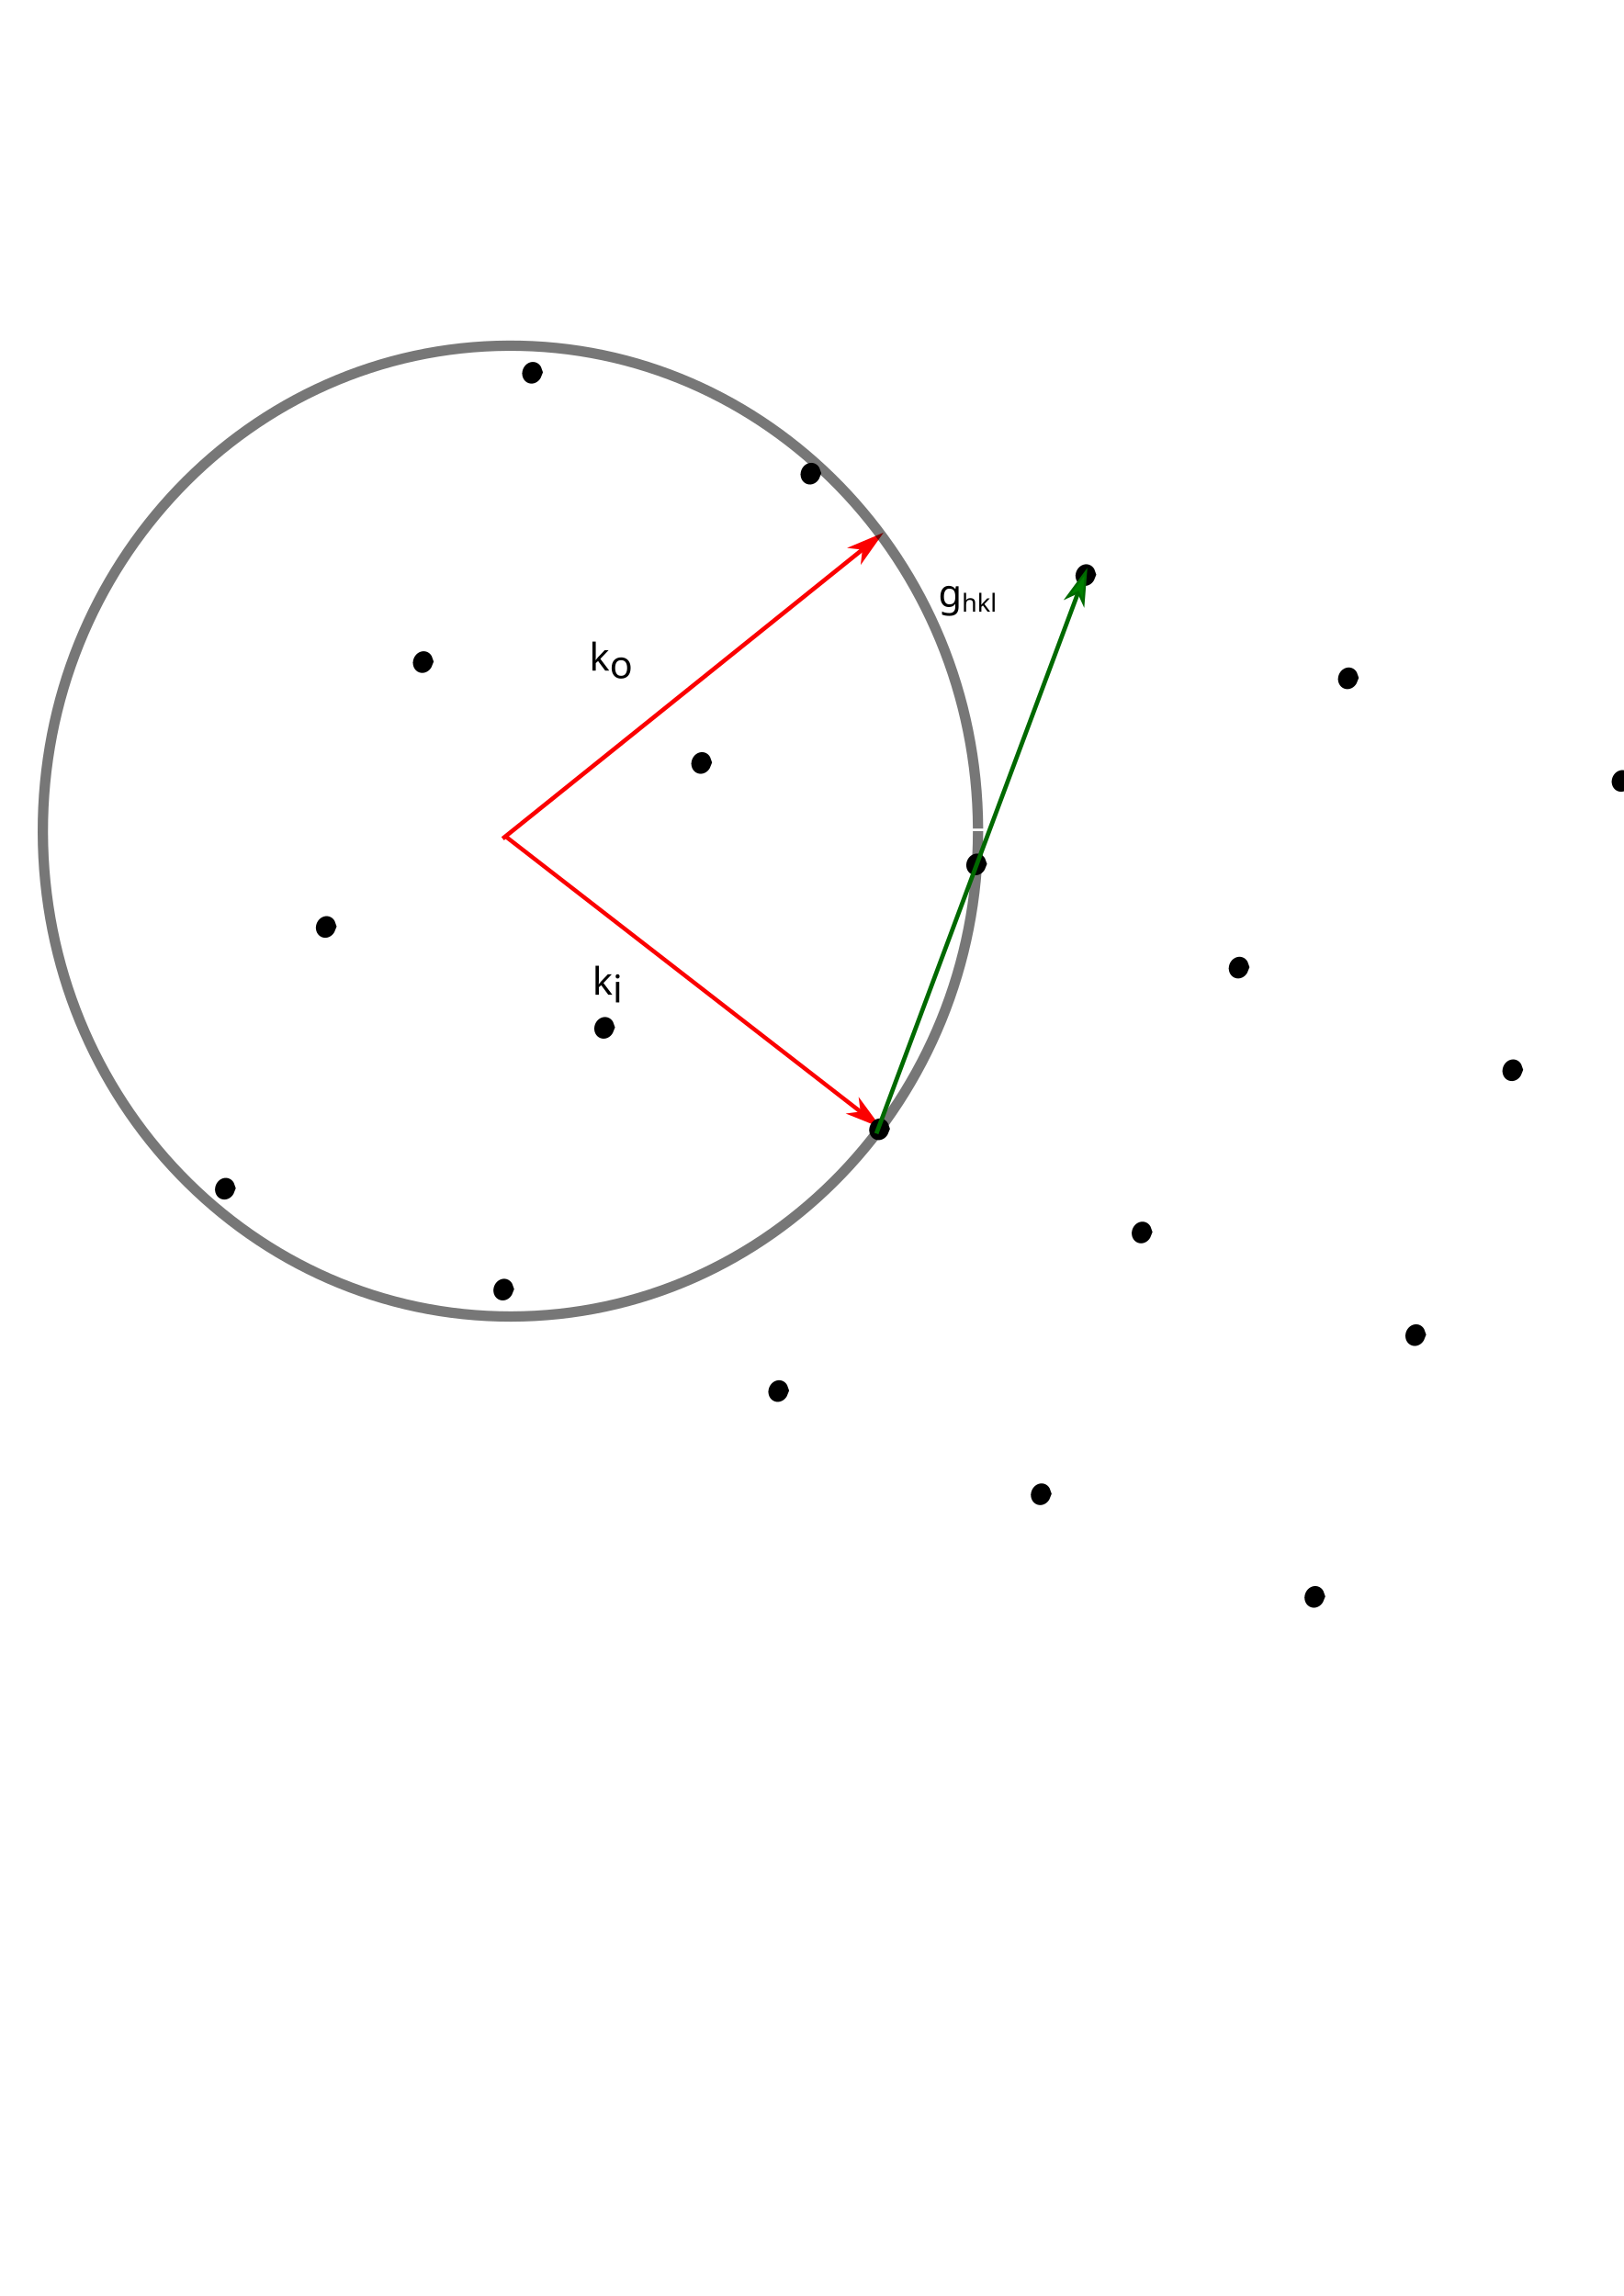
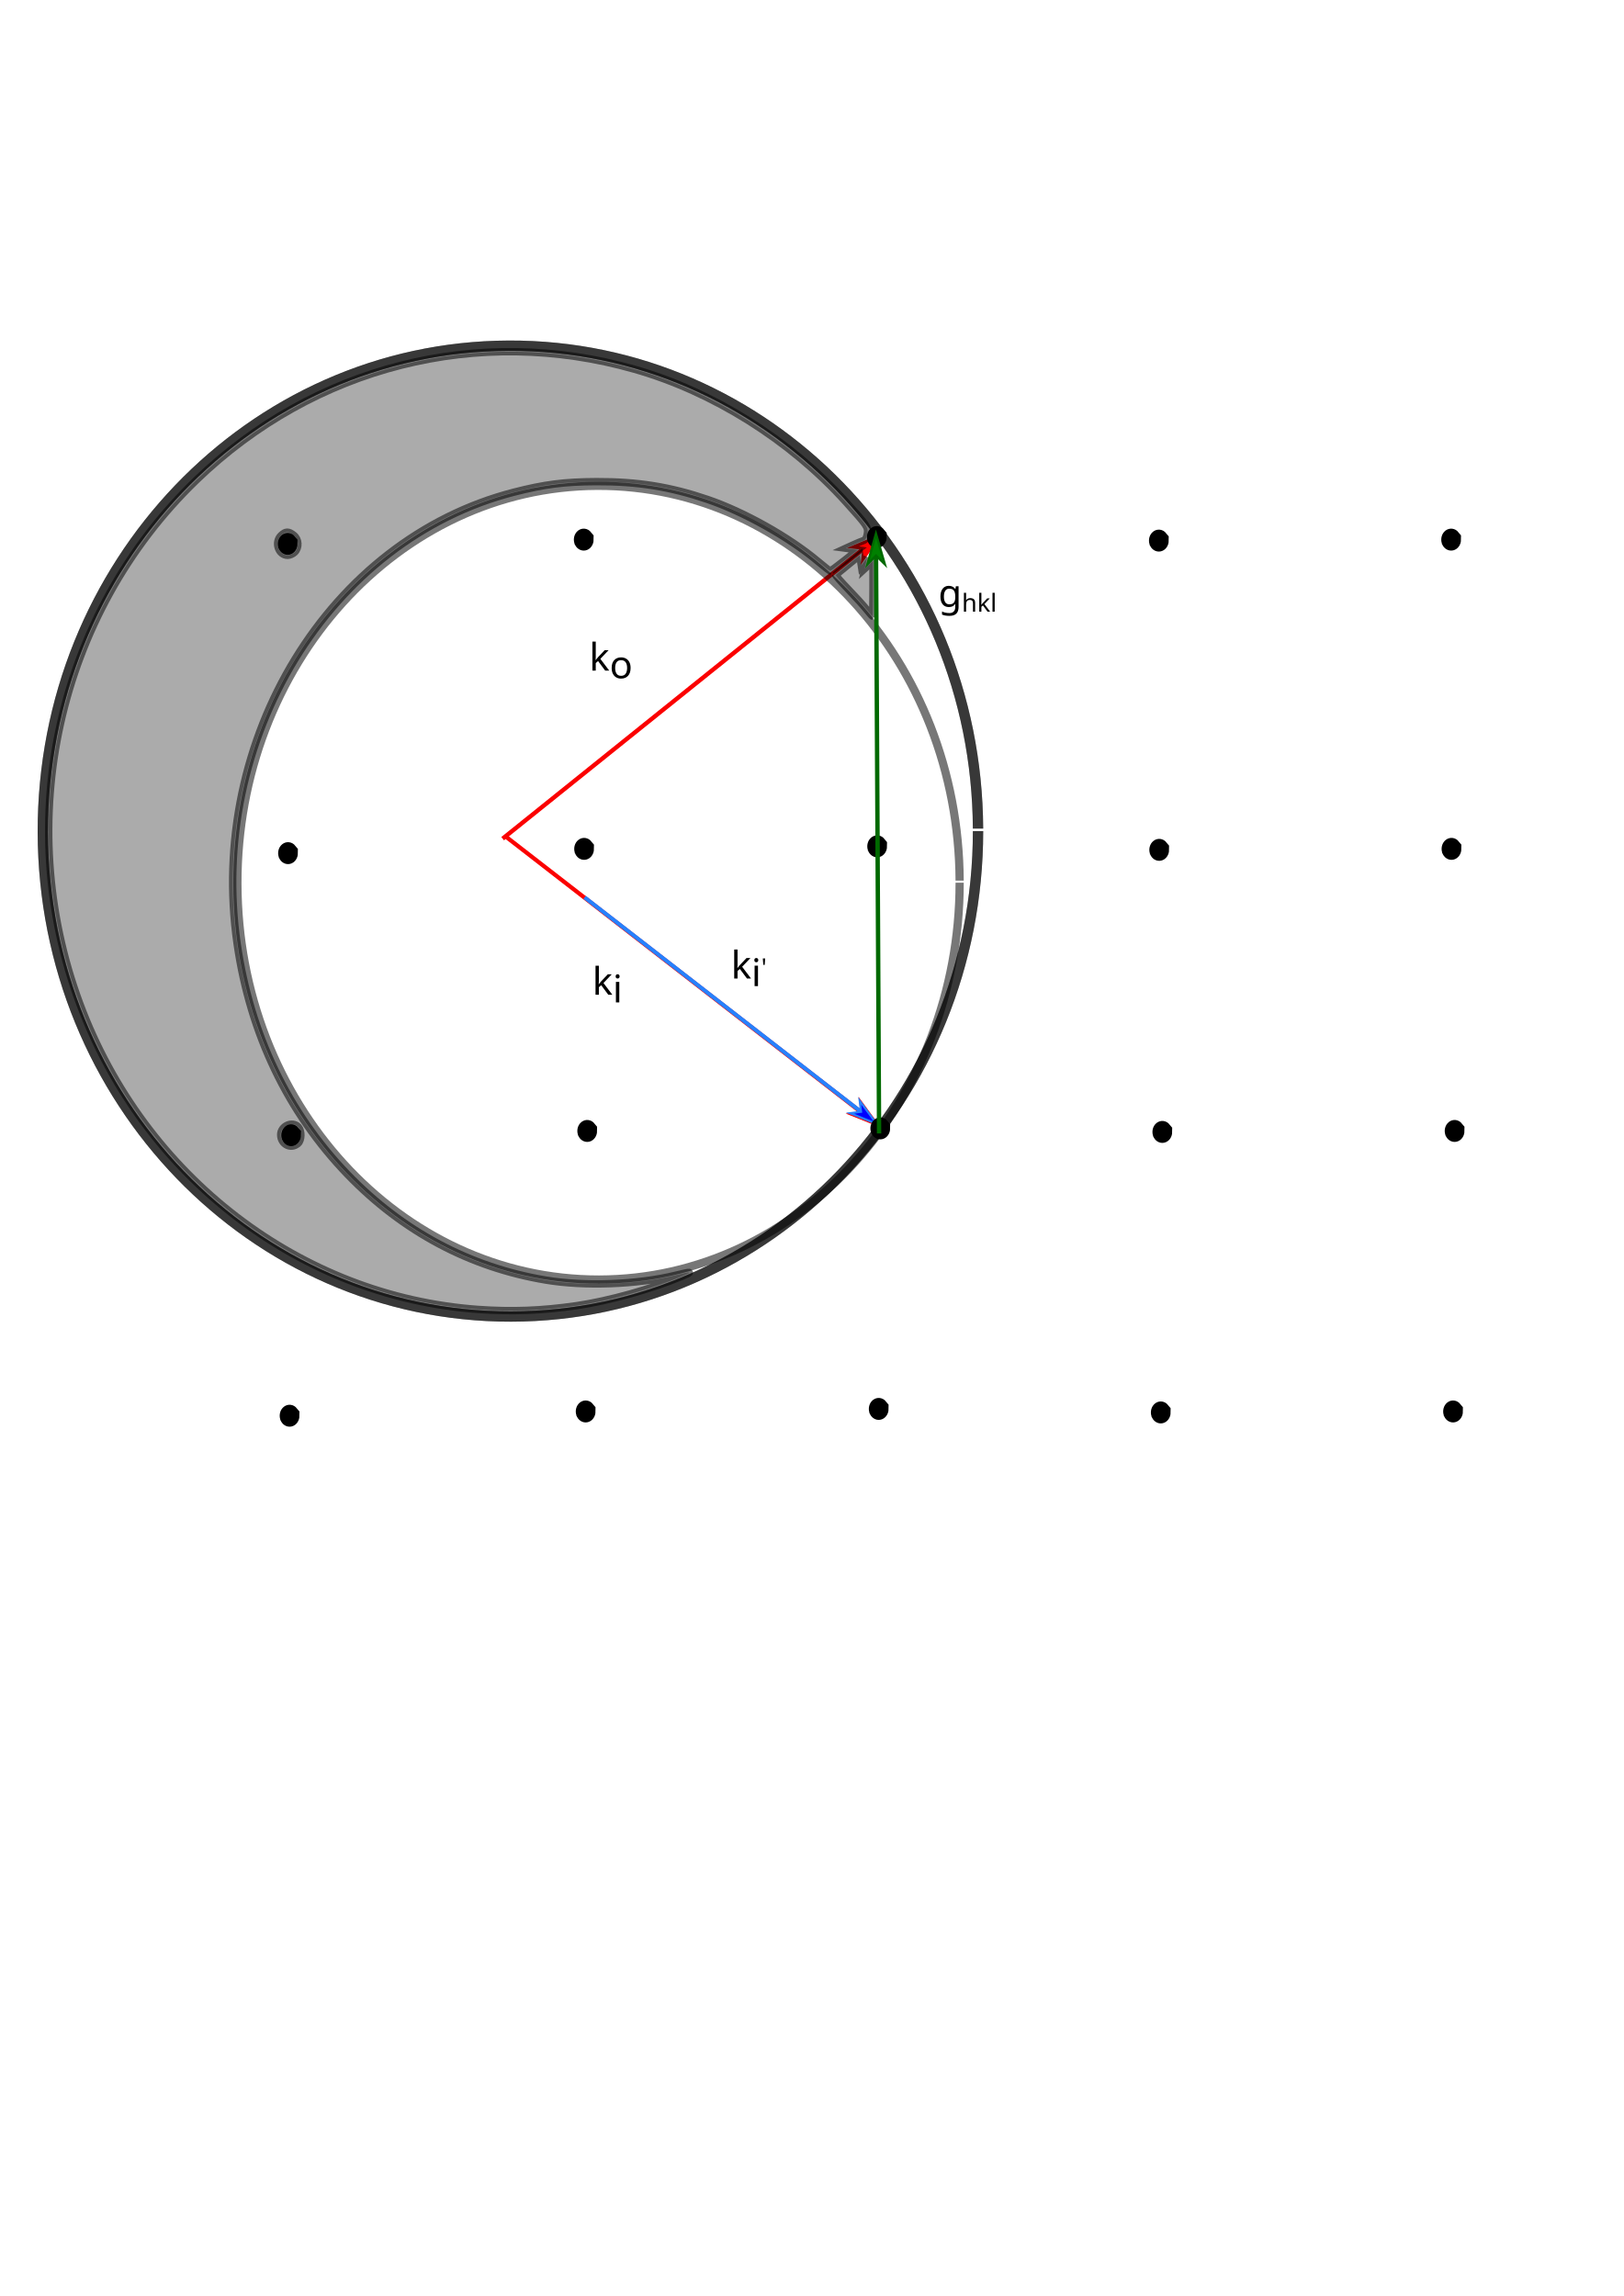
<svg xmlns="http://www.w3.org/2000/svg" width="210mm" height="297mm" viewBox="0 0 744.094 1052.362" id="svg2" version="1.1">
  <defs id="defs4">
    <marker style="overflow:visible;" id="marker8631" refX="0.0" refY="0.0" orient="auto">
      <path transform="scale(0.4) rotate(180) translate(10,0)" style="fill-rule:evenodd;stroke:#006900;stroke-width:1pt;stroke-opacity:1;fill:#008000;fill-opacity:1" d="M 0.0,0.0 L 5.0,-5.0 L -12.5,0.0 L 5.0,5.0 L 0.0,0.0 z " id="path8633" />
    </marker>
    <marker orient="auto" refY="0.0" refX="0.0" id="marker8393" style="overflow:visible;">
      <path id="path8395" d="M 0.0,0.0 L 5.0,-5.0 L -12.5,0.0 L 5.0,5.0 L 0.0,0.0 z " style="fill-rule:evenodd;stroke:#006900;stroke-width:1pt;stroke-opacity:1;fill:#008000;fill-opacity:1" transform="scale(0.4) rotate(180) translate(10,0)" />
    </marker>
    <marker orient="auto" refY="0.0" refX="0.0" id="marker8341" style="overflow:visible;">
      <path id="path8343" style="fill-rule:evenodd;stroke-width:0.625;stroke-linejoin:round;stroke:#006900;stroke-opacity:1;fill:#008000;fill-opacity:1" d="M 8.719,4.034 L -2.207,0.016 L 8.719,-4.002 C 6.973,-1.63 6.983,1.616 8.719,4.034 z " transform="scale(1.1) rotate(180) translate(1,0)" />
    </marker>
    <marker orient="auto" refY="0.0" refX="0.0" id="Arrow2Lend" style="overflow:visible;">
      <path id="path4295" style="fill-rule:evenodd;stroke-width:0.625;stroke-linejoin:round;stroke:#006900;stroke-opacity:1;fill:#008000;fill-opacity:1" d="M 8.719,4.034 L -2.207,0.016 L 8.719,-4.002 C 6.973,-1.63 6.983,1.616 8.719,4.034 z " transform="scale(1.1) rotate(180) translate(1,0)" />
    </marker>
    <marker orient="auto" refY="0.0" refX="0.0" id="Arrow1Mend" style="overflow:visible;">
      <path id="path4283" d="M 0.0,0.0 L 5.0,-5.0 L -12.5,0.0 L 5.0,5.0 L 0.0,0.0 z " style="fill-rule:evenodd;stroke:#fb0000;stroke-width:1pt;stroke-opacity:1;fill:#fb0000;fill-opacity:1" transform="scale(0.4) rotate(180) translate(10,0)" />
    </marker>
    <marker orient="auto" refY="0" refX="0" id="Arrow1Mend-1" style="overflow:visible">
      <path id="path4283-1" d="M 0,0 5,-5 -12.5,0 5,5 0,0 Z" style="fill:#fb0000;fill-opacity:1;fill-rule:evenodd;stroke:#fb0000;stroke-width:1pt;stroke-opacity:1" transform="matrix(-0.4,0,0,-0.4,-4,0)" />
    </marker>
    <marker orient="auto" refY="0" refX="0" id="Arrow1Mend-6" style="overflow:visible">
      <path id="path4283-8" d="M 0,0 5,-5 -12.5,0 5,5 0,0 Z" style="fill:#fb0000;fill-opacity:1;fill-rule:evenodd;stroke:#fb0000;stroke-width:1pt;stroke-opacity:1" transform="matrix(-0.4,0,0,-0.4,-4,0)" />
    </marker>
+     <marker orient="auto" refY="0" refX="0" id="Arrow1Mend-4" style="overflow:visible">
+       <path id="path4283-3" d="M 0,0 5,-5 -12.5,0 5,5 0,0 Z" style="fill:#0000ff;fill-opacity:1;fill-rule:evenodd;stroke:#2681ff;stroke-width:1pt;stroke-opacity:1" transform="matrix(-0.4,0,0,-0.4,-4,0)" />
+     </marker>
  </defs>
  <g id="layer1">
    <path style="fill:none;fill-rule:evenodd;stroke:#fb0000;stroke-width:1.906;stroke-linecap:butt;stroke-linejoin:miter;stroke-miterlimit:4;stroke-dasharray:none;stroke-opacity:1;marker-end:url(#Arrow1Mend)" d="m 232.14,383.727 168.762,130.909" id="path4268" />
    <path style="fill:none;fill-rule:evenodd;stroke:#fb0000;stroke-width:1.972;stroke-linecap:butt;stroke-linejoin:miter;stroke-miterlimit:4;stroke-dasharray:none;stroke-opacity:1;marker-end:url(#Arrow1Mend-6)" d="M 230.343,384.396 401.908,246.522" id="path4268-1" />
    <text xml:space="preserve" style="font-style:normal;font-weight:normal;font-size:17.5px;line-height:125%;font-family:'Abyssinica SIL';letter-spacing:0px;word-spacing:0px;fill:#000000;fill-opacity:1;stroke:none;stroke-width:1px;stroke-linecap:butt;stroke-linejoin:miter;stroke-opacity:1;-inkscape-font-specification:'Abyssinica SIL, Normal';font-stretch:normal;font-variant:normal;text-anchor:start;text-align:start;writing-mode:lr;" x="271.429" y="455.934" id="text8269">
      <tspan id="tspan8271" x="271.429" y="455.934">k<tspan style="font-size:17.5px;baseline-shift:sub;-inkscape-font-specification:'Abyssinica SIL, Normal';font-family:'Abyssinica SIL';font-weight:normal;font-style:normal;font-stretch:normal;font-variant:normal;text-anchor:start;text-align:start;writing-mode:lr;line-height:125%;" id="tspan8273">i</tspan>
      </tspan>
    </text>
    <text xml:space="preserve" style="font-style:normal;font-weight:normal;font-size:17.5px;line-height:125%;font-family:'Abyssinica SIL';letter-spacing:0px;word-spacing:0px;fill:#000000;fill-opacity:1;stroke:none;stroke-width:1px;stroke-linecap:butt;stroke-linejoin:miter;stroke-opacity:1;-inkscape-font-specification:'Abyssinica SIL, Normal';font-stretch:normal;font-variant:normal;text-anchor:start;text-align:start;writing-mode:lr;" x="270" y="307.362" id="text8275">
      <tspan id="tspan8277" x="270" y="307.362">k<tspan style="font-size:17.5px;baseline-shift:sub;-inkscape-font-specification:'Abyssinica SIL, Normal';font-family:'Abyssinica SIL';font-weight:normal;font-style:normal;font-stretch:normal;font-variant:normal;text-anchor:start;text-align:start;writing-mode:lr;line-height:125%;" id="tspan8279">o</tspan>
      </tspan>
    </text>
    <text xml:space="preserve" style="font-style:normal;font-weight:normal;font-size:15px;line-height:125%;font-family:sans-serif;letter-spacing:0px;word-spacing:0px;fill:#000000;fill-opacity:1;stroke:none;stroke-width:1px;stroke-linecap:butt;stroke-linejoin:miter;stroke-opacity:1" x="430" y="278.076" id="text8321">
      <tspan id="tspan8323" x="430" y="278.076" style="font-style:normal;font-variant:normal;font-weight:normal;font-stretch:normal;font-size:17.5px;line-height:125%;font-family:'Abyssinica SIL';-inkscape-font-specification:'Abyssinica SIL, Normal';text-align:start;writing-mode:lr-tb;text-anchor:start">g<tspan style="font-style:normal;font-variant:normal;font-weight:normal;font-stretch:normal;font-size:65%;line-height:125%;font-family:'Abyssinica SIL';-inkscape-font-specification:'Abyssinica SIL, Normal';text-align:start;writing-mode:lr-tb;baseline-shift:sub;text-anchor:start" id="tspan8325">hkl</tspan>
      </tspan>
    </text>
+     <text xml:space="preserve" style="font-style:normal;font-variant:normal;font-weight:normal;font-stretch:normal;font-size:17.5px;line-height:125%;font-family:'Abyssinica SIL';-inkscape-font-specification:'Abyssinica SIL, Normal';text-align:start;letter-spacing:0px;word-spacing:0px;writing-mode:lr-tb;text-anchor:start;fill:#000000;fill-opacity:1;stroke:none;stroke-width:1px;stroke-linecap:butt;stroke-linejoin:miter;stroke-opacity:1" x="334.982" y="448.488" id="text8269-0">
+       <tspan id="tspan8271-6" x="334.982" y="448.488">k<tspan style="font-style:normal;font-variant:normal;font-weight:normal;font-stretch:normal;font-size:17.5px;line-height:125%;font-family:'Abyssinica SIL';-inkscape-font-specification:'Abyssinica SIL, Normal';text-align:start;writing-mode:lr-tb;baseline-shift:sub;text-anchor:start" id="tspan8273-2">i<tspan style="font-size:65%;baseline-shift:super" id="tspan9593">'</tspan>
+         </tspan>
+       </tspan>
+     </text>
  </g>
  <g id="layer5" style="display:inline">
-     <path style="fill:none;fill-opacity:1;stroke:#000000;stroke-width:4.736;stroke-linejoin:miter;stroke-miterlimit:4;stroke-dasharray:none;stroke-dashoffset:0;stroke-opacity:0.535" id="path4266" d="M 448.204,380.934 A 214.29,222.489 0 0 1 234.191,603.423 214.29,222.489 0 0 1 19.624,381.511 214.29,222.489 0 0 1 233.08,158.446 214.29,222.489 0 0 1 448.201,379.78" />
+     <path style="fill:none;fill-opacity:1;stroke:#000000;stroke-width:4.736;stroke-linejoin:miter;stroke-miterlimit:4;stroke-dasharray:none;stroke-dashoffset:0;stroke-opacity:0.535;color:#000000;clip-rule:nonzero;display:inline;overflow:visible;visibility:visible;opacity:1;isolation:auto;mix-blend-mode:normal;color-interpolation:sRGB;color-interpolation-filters:linearRGB;solid-color:#000000;solid-opacity:1;fill-rule:nonzero;stroke-linecap:butt;filter-blend-mode:normal;filter-gaussianBlur-deviation:0;color-rendering:auto;image-rendering:auto;shape-rendering:auto;text-rendering:auto;enable-background:accumulate" id="path4266" d="M 448.204,380.934 A 214.29,222.489 0 0 1 234.191,603.423 214.29,222.489 0 0 1 19.624,381.511 214.29,222.489 0 0 1 233.08,158.446 214.29,222.489 0 0 1 448.201,379.78" />
+   </g>
+   <g id="layer6" style="display:inline">
+     <path style="fill:#0000ff;fill-rule:evenodd;stroke:#2681ff;stroke-width:1.795;stroke-linecap:butt;stroke-linejoin:miter;stroke-miterlimit:4;stroke-dasharray:none;stroke-opacity:1;marker-end:url(#Arrow1Mend-4)" d="M 267.918,411.311 400.284,513.987" id="path4268-8" />
+     <g id="g9612">
+       <path d="M 439.777,404.577 A 165.491,181.904 0 0 1 274.5,586.48 165.491,181.904 0 0 1 108.795,405.048 165.491,181.904 0 0 1 273.642,222.674 165.491,181.904 0 0 1 439.774,403.633" id="path4266-1" style="display:inline;fill:none;fill-opacity:1;stroke:#000000;stroke-width:3.763;stroke-linejoin:miter;stroke-miterlimit:4;stroke-dasharray:none;stroke-dashoffset:0;stroke-opacity:0.535" />
+       <path style="color:#000000;clip-rule:nonzero;display:inline;overflow:visible;visibility:visible;opacity:1;isolation:auto;mix-blend-mode:normal;color-interpolation:sRGB;color-interpolation-filters:linearRGB;solid-color:#000000;solid-opacity:1;fill:none;fill-opacity:1;fill-rule:nonzero;stroke:#000000;stroke-width:4.736;stroke-linecap:butt;stroke-linejoin:miter;stroke-miterlimit:4;stroke-dasharray:none;stroke-dashoffset:0;stroke-opacity:0.535;color-rendering:auto;image-rendering:auto;shape-rendering:auto;text-rendering:auto;enable-background:accumulate" id="path9609" d="M 448.204,380.934 A 214.29,222.489 0 0 1 234.191,603.423 214.29,222.489 0 0 1 19.624,381.511 214.29,222.489 0 0 1 233.08,158.446 214.29,222.489 0 0 1 448.201,379.78" />
+     </g>
+     <path style="color:#000000;clip-rule:nonzero;display:inline;overflow:visible;visibility:visible;opacity:1;isolation:auto;mix-blend-mode:normal;color-interpolation:sRGB;color-interpolation-filters:linearRGB;solid-color:#000000;solid-opacity:1;fill:#000000;fill-opacity:0.332;fill-rule:nonzero;stroke:#000000;stroke-width:3.383;stroke-linecap:butt;stroke-linejoin:miter;stroke-miterlimit:4;stroke-dasharray:none;stroke-dashoffset:0;stroke-opacity:0.535;color-rendering:auto;image-rendering:auto;shape-rendering:auto;text-rendering:auto;enable-background:accumulate" d="M 219.026,600.152 C 137.712,594.333 66.102,539.374 36.61,460.151 5.35,376.177 26.391,281.486 89.953,220.093 144.061,167.832 219.199,148.809 290.773,169.25 c 35.967,10.272 71.171,32.365 96.799,60.747 10.012,11.088 10.381,11.638 9.878,14.738 -0.283,1.742 -0.895,2.77 -1.827,3.066 -0.771,0.245 -2.9,1.13 -4.731,1.967 l -3.329,1.522 2.768,0.374 2.768,0.374 -6.094,4.821 c -3.351,2.652 -6.287,4.821 -6.524,4.821 -0.237,0 -2.758,-1.961 -5.603,-4.357 -13.17,-11.092 -33.889,-22.722 -50.638,-28.422 -17.145,-5.835 -32.128,-8.231 -50.963,-8.15 -14.654,0.063 -23.78,1.234 -37.857,4.856 -84.564,21.758 -140.408,113.035 -126.734,207.144 5.997,41.274 23.241,77.242 50.64,105.624 25.222,26.128 56.022,42.537 90.737,48.343 17.943,3.001 42.037,2.103 59.562,-2.22 7.417,-1.83 8.139,-1.714 2.938,0.471 -13.783,5.789 -33.699,11.345 -48.223,13.454 -16.051,2.33 -29.658,2.849 -45.313,1.729 z m -82.413,-76.082 c 1.651,-1.495 1.722,-5.746 0.124,-7.512 -2.652,-2.93 -8.104,-0.552 -8.104,3.535 0,4.497 4.775,6.877 7.979,3.977 z m -1.551,-270.961 c 2.127,-2.127 1.905,-5.95 -0.453,-7.805 -2.394,-1.883 -3.686,-1.867 -5.75,0.073 -3.283,3.084 -1.3,9.161 2.99,9.161 0.982,0 2.429,-0.643 3.214,-1.429 z" id="path9616" />
+     <path style="color:#000000;clip-rule:nonzero;display:inline;overflow:visible;visibility:visible;opacity:1;isolation:auto;mix-blend-mode:normal;color-interpolation:sRGB;color-interpolation-filters:linearRGB;solid-color:#000000;solid-opacity:1;fill:#000000;fill-opacity:0.332;fill-rule:nonzero;stroke:#000000;stroke-width:3.383;stroke-linecap:butt;stroke-linejoin:miter;stroke-miterlimit:4;stroke-dasharray:none;stroke-dashoffset:0;stroke-opacity:0.535;color-rendering:auto;image-rendering:auto;shape-rendering:auto;text-rendering:auto;enable-background:accumulate" d="m 397.16,279.359 c -1.334,-1.67 -5.134,-5.852 -8.444,-9.294 -3.31,-3.442 -5.888,-6.38 -5.729,-6.529 0.159,-0.149 2.7,-2.236 5.646,-4.639 l 5.357,-4.369 0.357,2.327 0.357,2.327 1.312,-1.786 1.312,-1.786 -0.502,2.5 -0.502,2.5 1.869,-1.732 1.869,-1.732 0,12.625 c 0,6.943 -0.107,12.625 -0.238,12.625 -0.131,0 -1.329,-1.366 -2.664,-3.036 z" id="path9622" />
  </g>
  <g id="layer4" style="display:none">
    <path style="fill:none;fill-rule:evenodd;stroke:#000000;stroke-width:2;stroke-linecap:butt;stroke-linejoin:miter;stroke-miterlimit:4;stroke-dasharray:2, 6;stroke-dashoffset:0;stroke-opacity:1" d="M 23.571,250.362 715.714,246.791" id="path8327" />
    <path style="fill:none;fill-rule:evenodd;stroke:#000000;stroke-width:2;stroke-linecap:butt;stroke-linejoin:miter;stroke-miterlimit:4;stroke-dasharray:2, 6;stroke-dashoffset:0;stroke-opacity:1" d="M 16.786,392.719 708.929,389.148" id="path8327-6" />
    <text xml:space="preserve" style="font-style:normal;font-weight:normal;font-size:15px;line-height:125%;font-family:sans-serif;letter-spacing:0px;word-spacing:0px;fill:#000000;fill-opacity:1;stroke:none;stroke-width:1px;stroke-linecap:butt;stroke-linejoin:miter;stroke-opacity:1" x="572.143" y="230.934" id="text8462">
      <tspan id="tspan8464" x="572.143" y="230.934" style="-inkscape-font-specification:'Abyssinica SIL, Normal';font-family:'Abyssinica SIL';font-weight:normal;font-style:normal;font-stretch:normal;font-variant:normal;font-size:17.5px;text-anchor:start;text-align:start;writing-mode:lr;line-height:125%">( h k l )</tspan>
    </text>
    <path style="fill:none;fill-rule:evenodd;stroke:#000000;stroke-width:1px;stroke-linecap:butt;stroke-linejoin:miter;stroke-opacity:1" d="m 665,248.791 0.714,138.571" id="path8460" />
    <text xml:space="preserve" style="font-style:normal;font-weight:normal;font-size:15px;line-height:125%;font-family:sans-serif;letter-spacing:0px;word-spacing:0px;fill:#000000;fill-opacity:1;stroke:none;stroke-width:1px;stroke-linecap:butt;stroke-linejoin:miter;stroke-opacity:1" x="617.973" y="322.539" id="text8321-5">
      <tspan id="tspan8323-2" x="617.973" y="322.539" style="font-style:normal;font-variant:normal;font-weight:normal;font-stretch:normal;font-size:17.5px;line-height:125%;font-family:'Abyssinica SIL';-inkscape-font-specification:'Abyssinica SIL, Normal';text-align:start;writing-mode:lr-tb;baseline-shift:sub;text-anchor:start">d<tspan id="tspan8503" style="-inkscape-font-specification:'Abyssinica SIL, Normal';font-family:'Abyssinica SIL';font-weight:normal;font-style:normal;font-stretch:normal;font-variant:normal;font-size:13.75px;text-anchor:start;text-align:start;writing-mode:lr;line-height:125%">hkl</tspan>
      </tspan>
    </text>
  </g>
-   <g id="layer3" style="display:none">
+   <g id="layer3" style="display:inline">
    <g id="g8517">
      <path d="m 134.35,249.291 a 2.525,3.03 0 0 1 -2.044,2.975 2.525,3.03 0 0 1 -2.823,-1.84 2.525,3.03 0 0 1 0.966,-3.677 2.525,3.03 0 0 1 3.192,0.437 l -1.817,2.105 z" id="path4136" style="fill:#000000;fill-opacity:1;stroke:#000000;stroke-width:4;stroke-linejoin:miter;stroke-miterlimit:4;stroke-dasharray:none;stroke-dashoffset:0;stroke-opacity:1" />
      <path d="m 270.034,247.332 a 2.525,3.03 0 0 1 -2.044,2.975 2.525,3.03 0 0 1 -2.823,-1.84 2.525,3.03 0 0 1 0.966,-3.677 2.525,3.03 0 0 1 3.192,0.437 l -1.817,2.105 z" id="path4136-5" style="fill:#000000;fill-opacity:1;stroke:#000000;stroke-width:4;stroke-linejoin:miter;stroke-miterlimit:4;stroke-dasharray:none;stroke-dashoffset:0;stroke-opacity:1" />
      <path d="m 404.335,246.169 a 2.525,3.03 0 0 1 -2.044,2.975 2.525,3.03 0 0 1 -2.823,-1.84 2.525,3.03 0 0 1 0.966,-3.677 2.525,3.03 0 0 1 3.192,0.437 l -1.817,2.105 z" id="path4136-3" style="fill:#000000;fill-opacity:1;stroke:#000000;stroke-width:4;stroke-linejoin:miter;stroke-miterlimit:4;stroke-dasharray:none;stroke-dashoffset:0;stroke-opacity:1" />
      <path d="m 533.59,247.782 a 2.525,3.03 0 0 1 -2.044,2.975 2.525,3.03 0 0 1 -2.823,-1.84 2.525,3.03 0 0 1 0.966,-3.677 2.525,3.03 0 0 1 3.192,0.437 l -1.817,2.105 z" id="path4136-5-8" style="fill:#000000;fill-opacity:1;stroke:#000000;stroke-width:4;stroke-linejoin:miter;stroke-miterlimit:4;stroke-dasharray:none;stroke-dashoffset:0;stroke-opacity:1" />
      <path d="m 667.534,247.332 a 2.525,3.03 0 0 1 -2.044,2.975 2.525,3.03 0 0 1 -2.823,-1.84 2.525,3.03 0 0 1 0.966,-3.677 2.525,3.03 0 0 1 3.192,0.437 l -1.817,2.105 z" id="path4136-3-8" style="fill:#000000;fill-opacity:1;stroke:#000000;stroke-width:4;stroke-linejoin:miter;stroke-miterlimit:4;stroke-dasharray:none;stroke-dashoffset:0;stroke-opacity:1" />
      <path d="m 134.513,391.036 a 2.525,3.03 0 0 1 -2.044,2.975 2.525,3.03 0 0 1 -2.823,-1.84 2.525,3.03 0 0 1 0.966,-3.677 2.525,3.03 0 0 1 3.192,0.437 l -1.817,2.105 z" id="path4136-1" style="fill:#000000;fill-opacity:1;stroke:#000000;stroke-width:4;stroke-linejoin:miter;stroke-miterlimit:4;stroke-dasharray:none;stroke-dashoffset:0;stroke-opacity:1" />
      <path d="m 270.197,389.078 a 2.525,3.03 0 0 1 -2.044,2.975 2.525,3.03 0 0 1 -2.823,-1.84 2.525,3.03 0 0 1 0.966,-3.677 2.525,3.03 0 0 1 3.192,0.437 l -1.817,2.105 z" id="path4136-5-89" style="fill:#000000;fill-opacity:1;stroke:#000000;stroke-width:4;stroke-linejoin:miter;stroke-miterlimit:4;stroke-dasharray:none;stroke-dashoffset:0;stroke-opacity:1" />
      <path d="m 404.498,387.914 a 2.525,3.03 0 0 1 -2.044,2.975 2.525,3.03 0 0 1 -2.823,-1.84 2.525,3.03 0 0 1 0.966,-3.677 2.525,3.03 0 0 1 3.192,0.437 l -1.817,2.105 z" id="path4136-3-6" style="fill:#000000;fill-opacity:1;stroke:#000000;stroke-width:4;stroke-linejoin:miter;stroke-miterlimit:4;stroke-dasharray:none;stroke-dashoffset:0;stroke-opacity:1" />
      <path d="m 533.753,389.527 a 2.525,3.03 0 0 1 -2.044,2.975 2.525,3.03 0 0 1 -2.823,-1.84 2.525,3.03 0 0 1 0.966,-3.677 2.525,3.03 0 0 1 3.192,0.437 l -1.817,2.105 z" id="path4136-5-8-4" style="fill:#000000;fill-opacity:1;stroke:#000000;stroke-width:4;stroke-linejoin:miter;stroke-miterlimit:4;stroke-dasharray:none;stroke-dashoffset:0;stroke-opacity:1" />
      <path d="m 667.697,389.078 a 2.525,3.03 0 0 1 -2.044,2.975 2.525,3.03 0 0 1 -2.823,-1.84 2.525,3.03 0 0 1 0.966,-3.677 2.525,3.03 0 0 1 3.192,0.437 l -1.817,2.105 z" id="path4136-3-8-3" style="fill:#000000;fill-opacity:1;stroke:#000000;stroke-width:4;stroke-linejoin:miter;stroke-miterlimit:4;stroke-dasharray:none;stroke-dashoffset:0;stroke-opacity:1" />
      <path d="m 135.942,520.322 a 2.525,3.03 0 0 1 -2.044,2.975 2.525,3.03 0 0 1 -2.823,-1.84 2.525,3.03 0 0 1 0.966,-3.677 2.525,3.03 0 0 1 3.192,0.437 l -1.817,2.105 z" id="path4136-33" style="fill:#000000;fill-opacity:1;stroke:#000000;stroke-width:4;stroke-linejoin:miter;stroke-miterlimit:4;stroke-dasharray:none;stroke-dashoffset:0;stroke-opacity:1" />
      <path d="m 271.625,518.364 a 2.525,3.03 0 0 1 -2.044,2.975 2.525,3.03 0 0 1 -2.823,-1.84 2.525,3.03 0 0 1 0.966,-3.677 2.525,3.03 0 0 1 3.192,0.437 l -1.817,2.105 z" id="path4136-5-86" style="fill:#000000;fill-opacity:1;stroke:#000000;stroke-width:4;stroke-linejoin:miter;stroke-miterlimit:4;stroke-dasharray:none;stroke-dashoffset:0;stroke-opacity:1" />
      <path d="m 405.926,517.2 a 2.525,3.03 0 0 1 -2.044,2.975 2.525,3.03 0 0 1 -2.823,-1.84 2.525,3.03 0 0 1 0.966,-3.677 2.525,3.03 0 0 1 3.192,0.437 l -1.817,2.105 z" id="path4136-3-0" style="fill:#000000;fill-opacity:1;stroke:#000000;stroke-width:4;stroke-linejoin:miter;stroke-miterlimit:4;stroke-dasharray:none;stroke-dashoffset:0;stroke-opacity:1" />
      <path d="m 535.181,518.813 a 2.525,3.03 0 0 1 -2.044,2.975 2.525,3.03 0 0 1 -2.823,-1.84 2.525,3.03 0 0 1 0.966,-3.677 2.525,3.03 0 0 1 3.192,0.437 l -1.817,2.105 z" id="path4136-5-8-48" style="fill:#000000;fill-opacity:1;stroke:#000000;stroke-width:4;stroke-linejoin:miter;stroke-miterlimit:4;stroke-dasharray:none;stroke-dashoffset:0;stroke-opacity:1" />
      <path d="m 669.125,518.364 a 2.525,3.03 0 0 1 -2.044,2.975 2.525,3.03 0 0 1 -2.823,-1.84 2.525,3.03 0 0 1 0.966,-3.677 2.525,3.03 0 0 1 3.192,0.437 l -1.817,2.105 z" id="path4136-3-8-8" style="fill:#000000;fill-opacity:1;stroke:#000000;stroke-width:4;stroke-linejoin:miter;stroke-miterlimit:4;stroke-dasharray:none;stroke-dashoffset:0;stroke-opacity:1" />
      <path d="m 135.228,648.893 a 2.525,3.03 0 0 1 -2.044,2.975 2.525,3.03 0 0 1 -2.823,-1.84 2.525,3.03 0 0 1 0.966,-3.677 2.525,3.03 0 0 1 3.192,0.437 l -1.817,2.105 z" id="path4136-8" style="fill:#000000;fill-opacity:1;stroke:#000000;stroke-width:4;stroke-linejoin:miter;stroke-miterlimit:4;stroke-dasharray:none;stroke-dashoffset:0;stroke-opacity:1" />
      <path d="m 270.911,646.935 a 2.525,3.03 0 0 1 -2.044,2.975 2.525,3.03 0 0 1 -2.823,-1.84 2.525,3.03 0 0 1 0.966,-3.677 2.525,3.03 0 0 1 3.192,0.437 l -1.817,2.105 z" id="path4136-5-9" style="fill:#000000;fill-opacity:1;stroke:#000000;stroke-width:4;stroke-linejoin:miter;stroke-miterlimit:4;stroke-dasharray:none;stroke-dashoffset:0;stroke-opacity:1" />
      <path d="m 405.212,645.771 a 2.525,3.03 0 0 1 -2.044,2.975 2.525,3.03 0 0 1 -2.823,-1.84 2.525,3.03 0 0 1 0.966,-3.677 2.525,3.03 0 0 1 3.192,0.437 l -1.817,2.105 z" id="path4136-3-7" style="fill:#000000;fill-opacity:1;stroke:#000000;stroke-width:4;stroke-linejoin:miter;stroke-miterlimit:4;stroke-dasharray:none;stroke-dashoffset:0;stroke-opacity:1" />
      <path d="m 534.467,647.384 a 2.525,3.03 0 0 1 -2.044,2.975 2.525,3.03 0 0 1 -2.823,-1.84 2.525,3.03 0 0 1 0.966,-3.677 2.525,3.03 0 0 1 3.192,0.437 l -1.817,2.105 z" id="path4136-5-8-7" style="fill:#000000;fill-opacity:1;stroke:#000000;stroke-width:4;stroke-linejoin:miter;stroke-miterlimit:4;stroke-dasharray:none;stroke-dashoffset:0;stroke-opacity:1" />
      <path d="m 668.411,646.935 a 2.525,3.03 0 0 1 -2.044,2.975 2.525,3.03 0 0 1 -2.823,-1.84 2.525,3.03 0 0 1 0.966,-3.677 2.525,3.03 0 0 1 3.192,0.437 l -1.817,2.105 z" id="path4136-3-8-6" style="fill:#000000;fill-opacity:1;stroke:#000000;stroke-width:4;stroke-linejoin:miter;stroke-miterlimit:4;stroke-dasharray:none;stroke-dashoffset:0;stroke-opacity:1" />
    </g>
    <path style="fill:#008000;fill-rule:evenodd;stroke:#006900;stroke-width:2;stroke-linecap:butt;stroke-linejoin:miter;stroke-miterlimit:4;stroke-dasharray:none;stroke-opacity:1;marker-end:url(#marker8631)" d="M 402.857,519.505 401.429,246.648" id="path8281" />
  </g>
  <g style="display:none" id="g8585">
    <g id="g8743" transform="matrix(0.9757029,0.2190978,-0.2190978,0.9757029,122.8524,-75.55022)">
      <g id="g8587">
        <path d="m 134.35,249.291 a 2.525,3.03 0 0 1 -2.044,2.975 2.525,3.03 0 0 1 -2.823,-1.84 2.525,3.03 0 0 1 0.966,-3.677 2.525,3.03 0 0 1 3.192,0.437 l -1.817,2.105 z" id="path8589" style="fill:#000000;fill-opacity:1;stroke:#000000;stroke-width:4;stroke-linejoin:miter;stroke-miterlimit:4;stroke-dasharray:none;stroke-dashoffset:0;stroke-opacity:1" />
        <path d="m 270.034,247.332 a 2.525,3.03 0 0 1 -2.044,2.975 2.525,3.03 0 0 1 -2.823,-1.84 2.525,3.03 0 0 1 0.966,-3.677 2.525,3.03 0 0 1 3.192,0.437 l -1.817,2.105 z" id="path8591" style="fill:#000000;fill-opacity:1;stroke:#000000;stroke-width:4;stroke-linejoin:miter;stroke-miterlimit:4;stroke-dasharray:none;stroke-dashoffset:0;stroke-opacity:1" />
        <path d="m 404.335,246.169 a 2.525,3.03 0 0 1 -2.044,2.975 2.525,3.03 0 0 1 -2.823,-1.84 2.525,3.03 0 0 1 0.966,-3.677 2.525,3.03 0 0 1 3.192,0.437 l -1.817,2.105 z" id="path8593" style="fill:#000000;fill-opacity:1;stroke:#000000;stroke-width:4;stroke-linejoin:miter;stroke-miterlimit:4;stroke-dasharray:none;stroke-dashoffset:0;stroke-opacity:1" />
        <path d="m 533.59,247.782 a 2.525,3.03 0 0 1 -2.044,2.975 2.525,3.03 0 0 1 -2.823,-1.84 2.525,3.03 0 0 1 0.966,-3.677 2.525,3.03 0 0 1 3.192,0.437 l -1.817,2.105 z" id="path8595" style="fill:#000000;fill-opacity:1;stroke:#000000;stroke-width:4;stroke-linejoin:miter;stroke-miterlimit:4;stroke-dasharray:none;stroke-dashoffset:0;stroke-opacity:1" />
        <path d="m 667.534,247.332 a 2.525,3.03 0 0 1 -2.044,2.975 2.525,3.03 0 0 1 -2.823,-1.84 2.525,3.03 0 0 1 0.966,-3.677 2.525,3.03 0 0 1 3.192,0.437 l -1.817,2.105 z" id="path8597" style="fill:#000000;fill-opacity:1;stroke:#000000;stroke-width:4;stroke-linejoin:miter;stroke-miterlimit:4;stroke-dasharray:none;stroke-dashoffset:0;stroke-opacity:1" />
        <path d="m 134.513,391.036 a 2.525,3.03 0 0 1 -2.044,2.975 2.525,3.03 0 0 1 -2.823,-1.84 2.525,3.03 0 0 1 0.966,-3.677 2.525,3.03 0 0 1 3.192,0.437 l -1.817,2.105 z" id="path8599" style="fill:#000000;fill-opacity:1;stroke:#000000;stroke-width:4;stroke-linejoin:miter;stroke-miterlimit:4;stroke-dasharray:none;stroke-dashoffset:0;stroke-opacity:1" />
        <path d="m 270.197,389.078 a 2.525,3.03 0 0 1 -2.044,2.975 2.525,3.03 0 0 1 -2.823,-1.84 2.525,3.03 0 0 1 0.966,-3.677 2.525,3.03 0 0 1 3.192,0.437 l -1.817,2.105 z" id="path8601" style="fill:#000000;fill-opacity:1;stroke:#000000;stroke-width:4;stroke-linejoin:miter;stroke-miterlimit:4;stroke-dasharray:none;stroke-dashoffset:0;stroke-opacity:1" />
        <path d="m 404.498,387.914 a 2.525,3.03 0 0 1 -2.044,2.975 2.525,3.03 0 0 1 -2.823,-1.84 2.525,3.03 0 0 1 0.966,-3.677 2.525,3.03 0 0 1 3.192,0.437 l -1.817,2.105 z" id="path8603" style="fill:#000000;fill-opacity:1;stroke:#000000;stroke-width:4;stroke-linejoin:miter;stroke-miterlimit:4;stroke-dasharray:none;stroke-dashoffset:0;stroke-opacity:1" />
        <path d="m 533.753,389.527 a 2.525,3.03 0 0 1 -2.044,2.975 2.525,3.03 0 0 1 -2.823,-1.84 2.525,3.03 0 0 1 0.966,-3.677 2.525,3.03 0 0 1 3.192,0.437 l -1.817,2.105 z" id="path8605" style="fill:#000000;fill-opacity:1;stroke:#000000;stroke-width:4;stroke-linejoin:miter;stroke-miterlimit:4;stroke-dasharray:none;stroke-dashoffset:0;stroke-opacity:1" />
        <path d="m 667.697,389.078 a 2.525,3.03 0 0 1 -2.044,2.975 2.525,3.03 0 0 1 -2.823,-1.84 2.525,3.03 0 0 1 0.966,-3.677 2.525,3.03 0 0 1 3.192,0.437 l -1.817,2.105 z" id="path8607" style="fill:#000000;fill-opacity:1;stroke:#000000;stroke-width:4;stroke-linejoin:miter;stroke-miterlimit:4;stroke-dasharray:none;stroke-dashoffset:0;stroke-opacity:1" />
        <path d="m 135.942,520.322 a 2.525,3.03 0 0 1 -2.044,2.975 2.525,3.03 0 0 1 -2.823,-1.84 2.525,3.03 0 0 1 0.966,-3.677 2.525,3.03 0 0 1 3.192,0.437 l -1.817,2.105 z" id="path8609" style="fill:#000000;fill-opacity:1;stroke:#000000;stroke-width:4;stroke-linejoin:miter;stroke-miterlimit:4;stroke-dasharray:none;stroke-dashoffset:0;stroke-opacity:1" />
        <path d="m 271.625,518.364 a 2.525,3.03 0 0 1 -2.044,2.975 2.525,3.03 0 0 1 -2.823,-1.84 2.525,3.03 0 0 1 0.966,-3.677 2.525,3.03 0 0 1 3.192,0.437 l -1.817,2.105 z" id="path8611" style="fill:#000000;fill-opacity:1;stroke:#000000;stroke-width:4;stroke-linejoin:miter;stroke-miterlimit:4;stroke-dasharray:none;stroke-dashoffset:0;stroke-opacity:1" />
        <path d="m 405.926,517.2 a 2.525,3.03 0 0 1 -2.044,2.975 2.525,3.03 0 0 1 -2.823,-1.84 2.525,3.03 0 0 1 0.966,-3.677 2.525,3.03 0 0 1 3.192,0.437 l -1.817,2.105 z" id="path8613" style="fill:#000000;fill-opacity:1;stroke:#000000;stroke-width:4;stroke-linejoin:miter;stroke-miterlimit:4;stroke-dasharray:none;stroke-dashoffset:0;stroke-opacity:1" />
        <path d="m 535.181,518.813 a 2.525,3.03 0 0 1 -2.044,2.975 2.525,3.03 0 0 1 -2.823,-1.84 2.525,3.03 0 0 1 0.966,-3.677 2.525,3.03 0 0 1 3.192,0.437 l -1.817,2.105 z" id="path8615" style="fill:#000000;fill-opacity:1;stroke:#000000;stroke-width:4;stroke-linejoin:miter;stroke-miterlimit:4;stroke-dasharray:none;stroke-dashoffset:0;stroke-opacity:1" />
        <path d="m 669.125,518.364 a 2.525,3.03 0 0 1 -2.044,2.975 2.525,3.03 0 0 1 -2.823,-1.84 2.525,3.03 0 0 1 0.966,-3.677 2.525,3.03 0 0 1 3.192,0.437 l -1.817,2.105 z" id="path8617" style="fill:#000000;fill-opacity:1;stroke:#000000;stroke-width:4;stroke-linejoin:miter;stroke-miterlimit:4;stroke-dasharray:none;stroke-dashoffset:0;stroke-opacity:1" />
        <path d="m 135.228,648.893 a 2.525,3.03 0 0 1 -2.044,2.975 2.525,3.03 0 0 1 -2.823,-1.84 2.525,3.03 0 0 1 0.966,-3.677 2.525,3.03 0 0 1 3.192,0.437 l -1.817,2.105 z" id="path8619" style="fill:#000000;fill-opacity:1;stroke:#000000;stroke-width:4;stroke-linejoin:miter;stroke-miterlimit:4;stroke-dasharray:none;stroke-dashoffset:0;stroke-opacity:1" />
        <path d="m 270.911,646.935 a 2.525,3.03 0 0 1 -2.044,2.975 2.525,3.03 0 0 1 -2.823,-1.84 2.525,3.03 0 0 1 0.966,-3.677 2.525,3.03 0 0 1 3.192,0.437 l -1.817,2.105 z" id="path8621" style="fill:#000000;fill-opacity:1;stroke:#000000;stroke-width:4;stroke-linejoin:miter;stroke-miterlimit:4;stroke-dasharray:none;stroke-dashoffset:0;stroke-opacity:1" />
        <path d="m 405.212,645.771 a 2.525,3.03 0 0 1 -2.044,2.975 2.525,3.03 0 0 1 -2.823,-1.84 2.525,3.03 0 0 1 0.966,-3.677 2.525,3.03 0 0 1 3.192,0.437 l -1.817,2.105 z" id="path8623" style="fill:#000000;fill-opacity:1;stroke:#000000;stroke-width:4;stroke-linejoin:miter;stroke-miterlimit:4;stroke-dasharray:none;stroke-dashoffset:0;stroke-opacity:1" />
        <path d="m 534.467,647.384 a 2.525,3.03 0 0 1 -2.044,2.975 2.525,3.03 0 0 1 -2.823,-1.84 2.525,3.03 0 0 1 0.966,-3.677 2.525,3.03 0 0 1 3.192,0.437 l -1.817,2.105 z" id="path8625" style="fill:#000000;fill-opacity:1;stroke:#000000;stroke-width:4;stroke-linejoin:miter;stroke-miterlimit:4;stroke-dasharray:none;stroke-dashoffset:0;stroke-opacity:1" />
        <path d="m 668.411,646.935 a 2.525,3.03 0 0 1 -2.044,2.975 2.525,3.03 0 0 1 -2.823,-1.84 2.525,3.03 0 0 1 0.966,-3.677 2.525,3.03 0 0 1 3.192,0.437 l -1.817,2.105 z" id="path8627" style="fill:#000000;fill-opacity:1;stroke:#000000;stroke-width:4;stroke-linejoin:miter;stroke-miterlimit:4;stroke-dasharray:none;stroke-dashoffset:0;stroke-opacity:1" />
      </g>
      <path style="fill:#008000;fill-rule:evenodd;stroke:#006900;stroke-width:2;stroke-linecap:butt;stroke-linejoin:miter;stroke-miterlimit:4;stroke-dasharray:none;stroke-opacity:1;marker-end:url(#marker8393)" d="M 402.857,519.505 401.429,246.648" id="path8629" />
    </g>
  </g>
-   <g id="g8767" style="display:inline">
+   <g id="g8767" style="display:none">
    <g transform="matrix(0.93513,0.3543049,-0.3543049,0.93513,208.9499,-108.9708)" id="g8769">
      <g id="g8771">
        <path style="fill:#000000;fill-opacity:1;stroke:#000000;stroke-width:4;stroke-linejoin:miter;stroke-miterlimit:4;stroke-dasharray:none;stroke-dashoffset:0;stroke-opacity:1" id="path8773" d="m 134.35,249.291 a 2.525,3.03 0 0 1 -2.044,2.975 2.525,3.03 0 0 1 -2.823,-1.84 2.525,3.03 0 0 1 0.966,-3.677 2.525,3.03 0 0 1 3.192,0.437 l -1.817,2.105 z" />
        <path style="fill:#000000;fill-opacity:1;stroke:#000000;stroke-width:4;stroke-linejoin:miter;stroke-miterlimit:4;stroke-dasharray:none;stroke-dashoffset:0;stroke-opacity:1" id="path8775" d="m 270.034,247.332 a 2.525,3.03 0 0 1 -2.044,2.975 2.525,3.03 0 0 1 -2.823,-1.84 2.525,3.03 0 0 1 0.966,-3.677 2.525,3.03 0 0 1 3.192,0.437 l -1.817,2.105 z" />
        <path style="fill:#000000;fill-opacity:1;stroke:#000000;stroke-width:4;stroke-linejoin:miter;stroke-miterlimit:4;stroke-dasharray:none;stroke-dashoffset:0;stroke-opacity:1" id="path8777" d="m 404.335,246.169 a 2.525,3.03 0 0 1 -2.044,2.975 2.525,3.03 0 0 1 -2.823,-1.84 2.525,3.03 0 0 1 0.966,-3.677 2.525,3.03 0 0 1 3.192,0.437 l -1.817,2.105 z" />
        <path style="fill:#000000;fill-opacity:1;stroke:#000000;stroke-width:4;stroke-linejoin:miter;stroke-miterlimit:4;stroke-dasharray:none;stroke-dashoffset:0;stroke-opacity:1" id="path8779" d="m 533.59,247.782 a 2.525,3.03 0 0 1 -2.044,2.975 2.525,3.03 0 0 1 -2.823,-1.84 2.525,3.03 0 0 1 0.966,-3.677 2.525,3.03 0 0 1 3.192,0.437 l -1.817,2.105 z" />
        <path style="fill:#000000;fill-opacity:1;stroke:#000000;stroke-width:4;stroke-linejoin:miter;stroke-miterlimit:4;stroke-dasharray:none;stroke-dashoffset:0;stroke-opacity:1" id="path8781" d="m 667.534,247.332 a 2.525,3.03 0 0 1 -2.044,2.975 2.525,3.03 0 0 1 -2.823,-1.84 2.525,3.03 0 0 1 0.966,-3.677 2.525,3.03 0 0 1 3.192,0.437 l -1.817,2.105 z" />
        <path style="fill:#000000;fill-opacity:1;stroke:#000000;stroke-width:4;stroke-linejoin:miter;stroke-miterlimit:4;stroke-dasharray:none;stroke-dashoffset:0;stroke-opacity:1" id="path8783" d="m 134.513,391.036 a 2.525,3.03 0 0 1 -2.044,2.975 2.525,3.03 0 0 1 -2.823,-1.84 2.525,3.03 0 0 1 0.966,-3.677 2.525,3.03 0 0 1 3.192,0.437 l -1.817,2.105 z" />
        <path style="fill:#000000;fill-opacity:1;stroke:#000000;stroke-width:4;stroke-linejoin:miter;stroke-miterlimit:4;stroke-dasharray:none;stroke-dashoffset:0;stroke-opacity:1" id="path8785" d="m 270.197,389.078 a 2.525,3.03 0 0 1 -2.044,2.975 2.525,3.03 0 0 1 -2.823,-1.84 2.525,3.03 0 0 1 0.966,-3.677 2.525,3.03 0 0 1 3.192,0.437 l -1.817,2.105 z" />
        <path style="fill:#000000;fill-opacity:1;stroke:#000000;stroke-width:4;stroke-linejoin:miter;stroke-miterlimit:4;stroke-dasharray:none;stroke-dashoffset:0;stroke-opacity:1" id="path8787" d="m 404.498,387.914 a 2.525,3.03 0 0 1 -2.044,2.975 2.525,3.03 0 0 1 -2.823,-1.84 2.525,3.03 0 0 1 0.966,-3.677 2.525,3.03 0 0 1 3.192,0.437 l -1.817,2.105 z" />
        <path style="fill:#000000;fill-opacity:1;stroke:#000000;stroke-width:4;stroke-linejoin:miter;stroke-miterlimit:4;stroke-dasharray:none;stroke-dashoffset:0;stroke-opacity:1" id="path8789" d="m 533.753,389.527 a 2.525,3.03 0 0 1 -2.044,2.975 2.525,3.03 0 0 1 -2.823,-1.84 2.525,3.03 0 0 1 0.966,-3.677 2.525,3.03 0 0 1 3.192,0.437 l -1.817,2.105 z" />
        <path style="fill:#000000;fill-opacity:1;stroke:#000000;stroke-width:4;stroke-linejoin:miter;stroke-miterlimit:4;stroke-dasharray:none;stroke-dashoffset:0;stroke-opacity:1" id="path8791" d="m 667.697,389.078 a 2.525,3.03 0 0 1 -2.044,2.975 2.525,3.03 0 0 1 -2.823,-1.84 2.525,3.03 0 0 1 0.966,-3.677 2.525,3.03 0 0 1 3.192,0.437 l -1.817,2.105 z" />
        <path style="fill:#000000;fill-opacity:1;stroke:#000000;stroke-width:4;stroke-linejoin:miter;stroke-miterlimit:4;stroke-dasharray:none;stroke-dashoffset:0;stroke-opacity:1" id="path8793" d="m 135.942,520.322 a 2.525,3.03 0 0 1 -2.044,2.975 2.525,3.03 0 0 1 -2.823,-1.84 2.525,3.03 0 0 1 0.966,-3.677 2.525,3.03 0 0 1 3.192,0.437 l -1.817,2.105 z" />
        <path style="fill:#000000;fill-opacity:1;stroke:#000000;stroke-width:4;stroke-linejoin:miter;stroke-miterlimit:4;stroke-dasharray:none;stroke-dashoffset:0;stroke-opacity:1" id="path8795" d="m 271.625,518.364 a 2.525,3.03 0 0 1 -2.044,2.975 2.525,3.03 0 0 1 -2.823,-1.84 2.525,3.03 0 0 1 0.966,-3.677 2.525,3.03 0 0 1 3.192,0.437 l -1.817,2.105 z" />
        <path style="fill:#000000;fill-opacity:1;stroke:#000000;stroke-width:4;stroke-linejoin:miter;stroke-miterlimit:4;stroke-dasharray:none;stroke-dashoffset:0;stroke-opacity:1" id="path8797" d="m 405.926,517.2 a 2.525,3.03 0 0 1 -2.044,2.975 2.525,3.03 0 0 1 -2.823,-1.84 2.525,3.03 0 0 1 0.966,-3.677 2.525,3.03 0 0 1 3.192,0.437 l -1.817,2.105 z" />
        <path style="fill:#000000;fill-opacity:1;stroke:#000000;stroke-width:4;stroke-linejoin:miter;stroke-miterlimit:4;stroke-dasharray:none;stroke-dashoffset:0;stroke-opacity:1" id="path8799" d="m 535.181,518.813 a 2.525,3.03 0 0 1 -2.044,2.975 2.525,3.03 0 0 1 -2.823,-1.84 2.525,3.03 0 0 1 0.966,-3.677 2.525,3.03 0 0 1 3.192,0.437 l -1.817,2.105 z" />
        <path style="fill:#000000;fill-opacity:1;stroke:#000000;stroke-width:4;stroke-linejoin:miter;stroke-miterlimit:4;stroke-dasharray:none;stroke-dashoffset:0;stroke-opacity:1" id="path8801" d="m 669.125,518.364 a 2.525,3.03 0 0 1 -2.044,2.975 2.525,3.03 0 0 1 -2.823,-1.84 2.525,3.03 0 0 1 0.966,-3.677 2.525,3.03 0 0 1 3.192,0.437 l -1.817,2.105 z" />
        <path style="fill:#000000;fill-opacity:1;stroke:#000000;stroke-width:4;stroke-linejoin:miter;stroke-miterlimit:4;stroke-dasharray:none;stroke-dashoffset:0;stroke-opacity:1" id="path8803" d="m 135.228,648.893 a 2.525,3.03 0 0 1 -2.044,2.975 2.525,3.03 0 0 1 -2.823,-1.84 2.525,3.03 0 0 1 0.966,-3.677 2.525,3.03 0 0 1 3.192,0.437 l -1.817,2.105 z" />
        <path style="fill:#000000;fill-opacity:1;stroke:#000000;stroke-width:4;stroke-linejoin:miter;stroke-miterlimit:4;stroke-dasharray:none;stroke-dashoffset:0;stroke-opacity:1" id="path8805" d="m 270.911,646.935 a 2.525,3.03 0 0 1 -2.044,2.975 2.525,3.03 0 0 1 -2.823,-1.84 2.525,3.03 0 0 1 0.966,-3.677 2.525,3.03 0 0 1 3.192,0.437 l -1.817,2.105 z" />
        <path style="fill:#000000;fill-opacity:1;stroke:#000000;stroke-width:4;stroke-linejoin:miter;stroke-miterlimit:4;stroke-dasharray:none;stroke-dashoffset:0;stroke-opacity:1" id="path8807" d="m 405.212,645.771 a 2.525,3.03 0 0 1 -2.044,2.975 2.525,3.03 0 0 1 -2.823,-1.84 2.525,3.03 0 0 1 0.966,-3.677 2.525,3.03 0 0 1 3.192,0.437 l -1.817,2.105 z" />
        <path style="fill:#000000;fill-opacity:1;stroke:#000000;stroke-width:4;stroke-linejoin:miter;stroke-miterlimit:4;stroke-dasharray:none;stroke-dashoffset:0;stroke-opacity:1" id="path8809" d="m 534.467,647.384 a 2.525,3.03 0 0 1 -2.044,2.975 2.525,3.03 0 0 1 -2.823,-1.84 2.525,3.03 0 0 1 0.966,-3.677 2.525,3.03 0 0 1 3.192,0.437 l -1.817,2.105 z" />
        <path style="fill:#000000;fill-opacity:1;stroke:#000000;stroke-width:4;stroke-linejoin:miter;stroke-miterlimit:4;stroke-dasharray:none;stroke-dashoffset:0;stroke-opacity:1" id="path8811" d="m 668.411,646.935 a 2.525,3.03 0 0 1 -2.044,2.975 2.525,3.03 0 0 1 -2.823,-1.84 2.525,3.03 0 0 1 0.966,-3.677 2.525,3.03 0 0 1 3.192,0.437 l -1.817,2.105 z" />
      </g>
      <path id="path8813" d="M 402.857,519.505 401.429,246.648" style="fill:#008000;fill-rule:evenodd;stroke:#006900;stroke-width:2;stroke-linecap:butt;stroke-linejoin:miter;stroke-miterlimit:4;stroke-dasharray:none;stroke-opacity:1;marker-end:url(#marker8393)" />
    </g>
  </g>
</svg>
